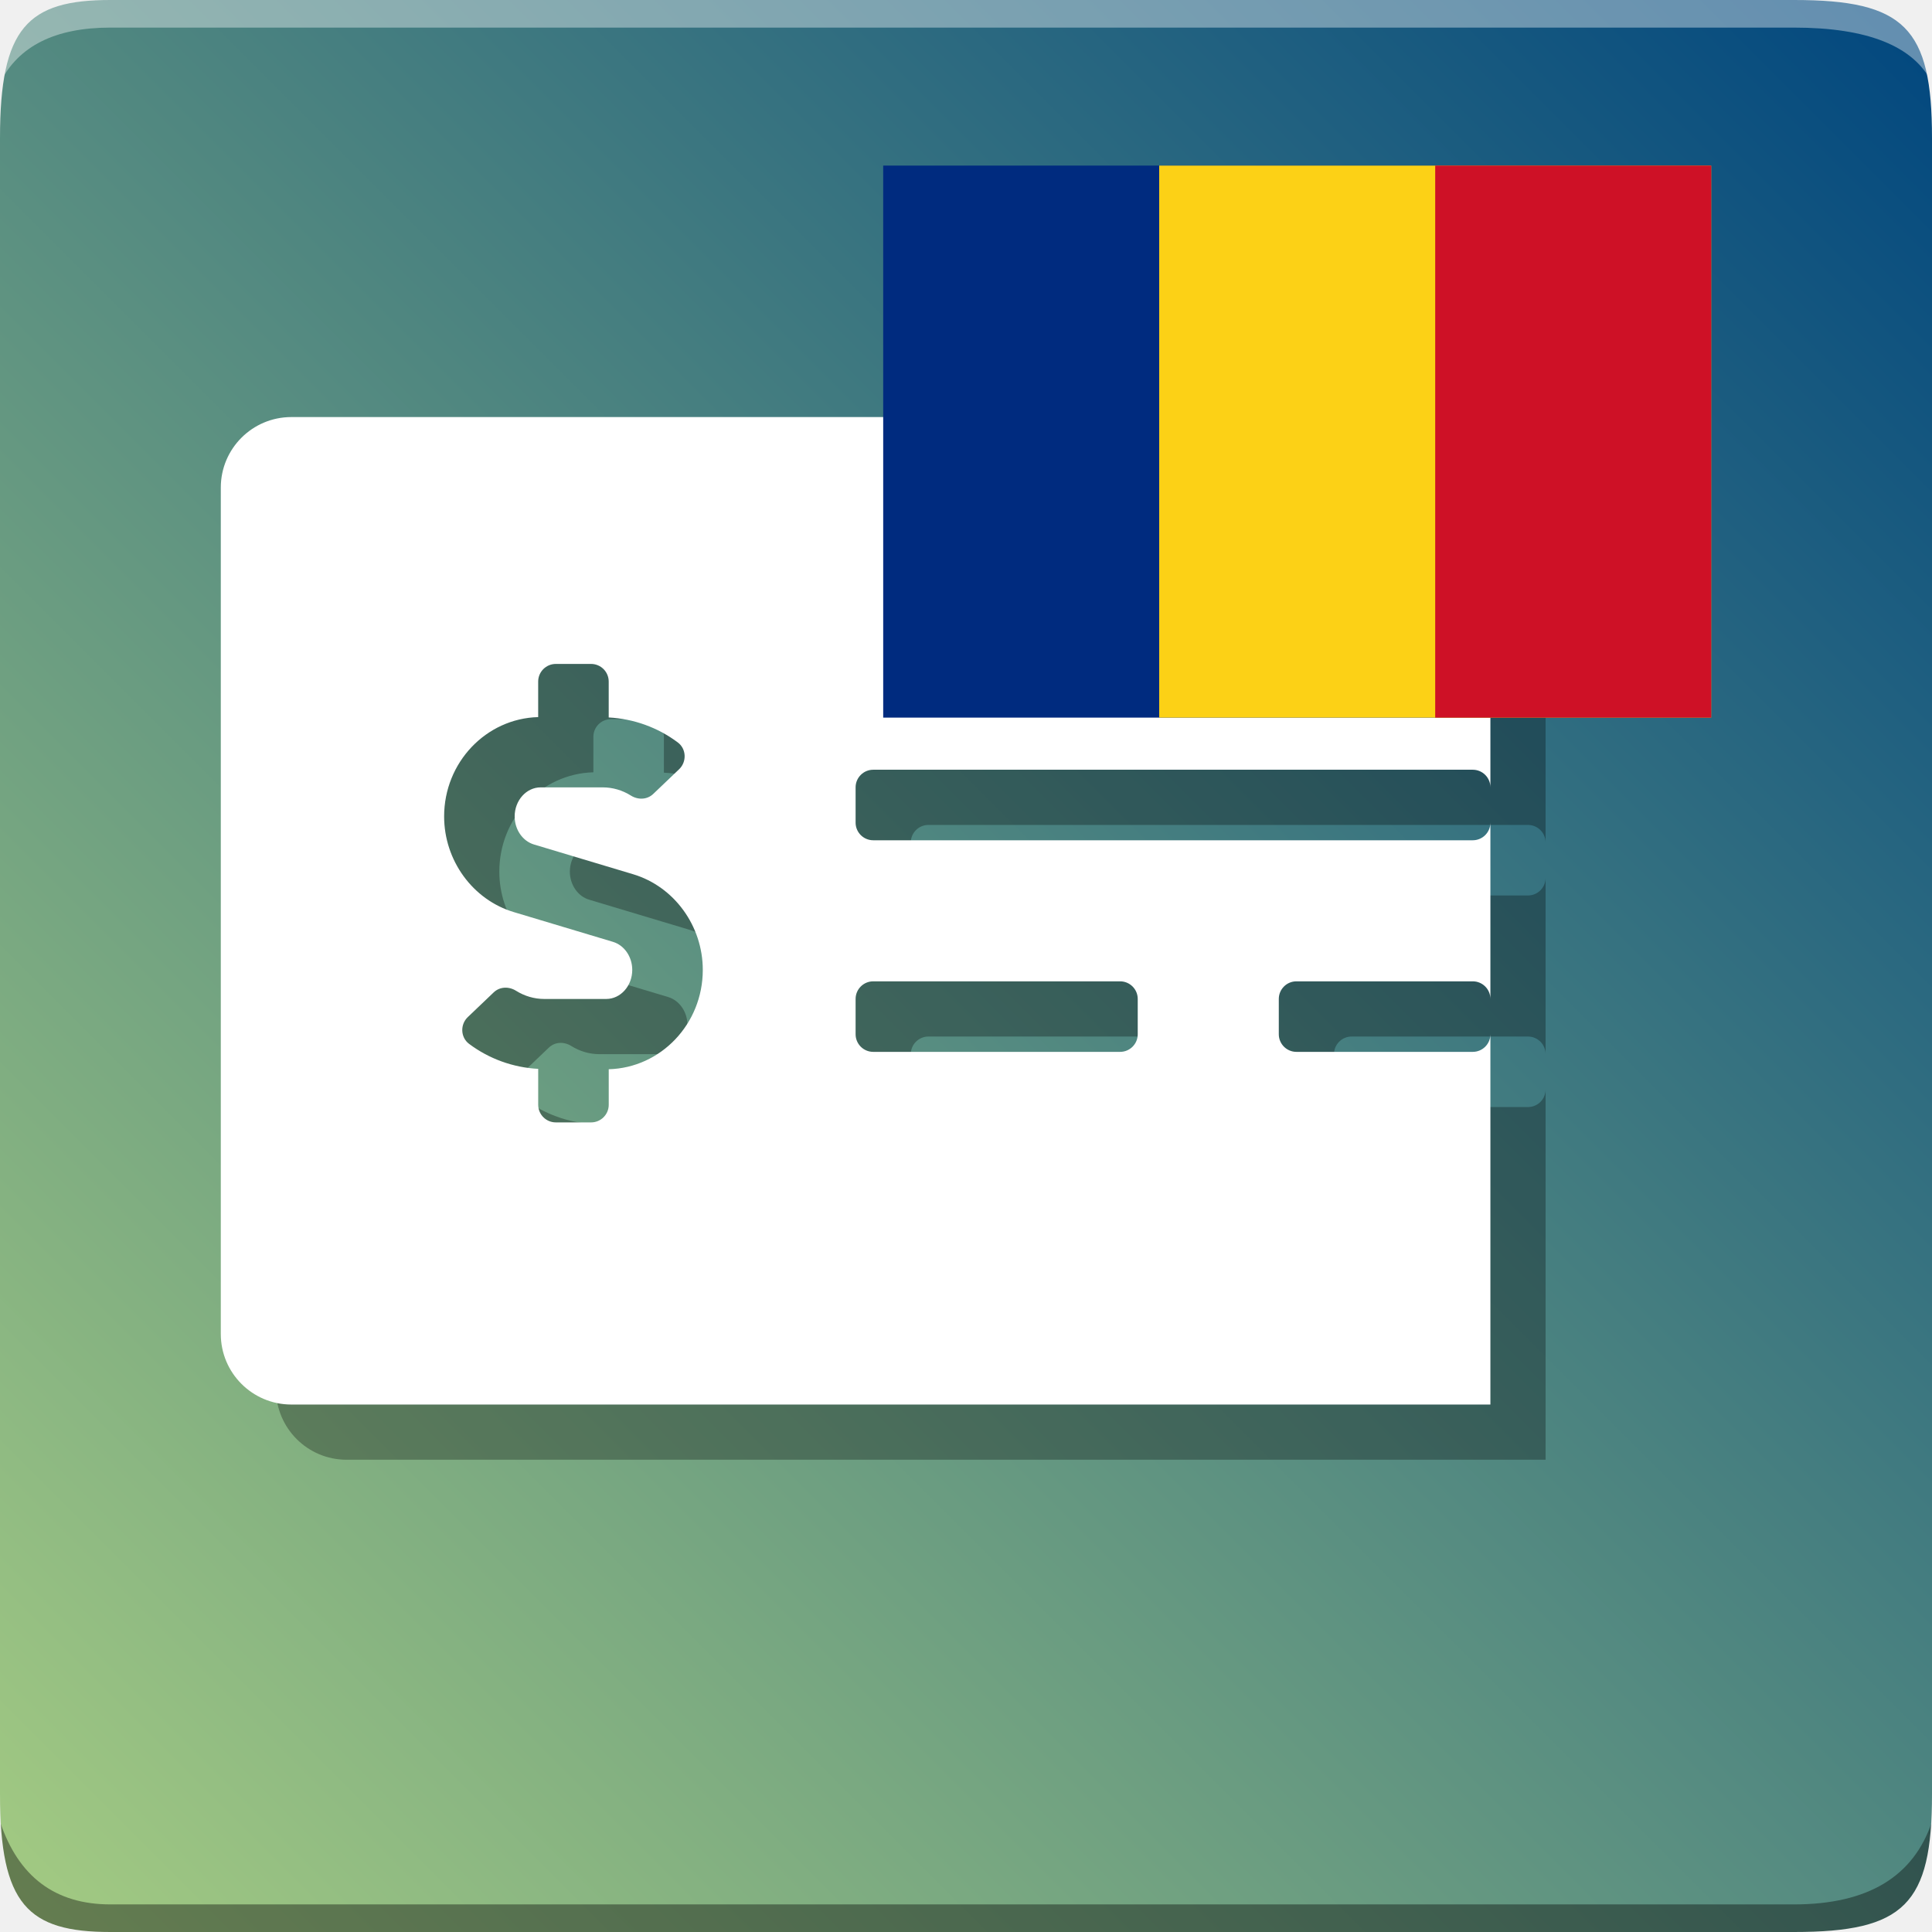
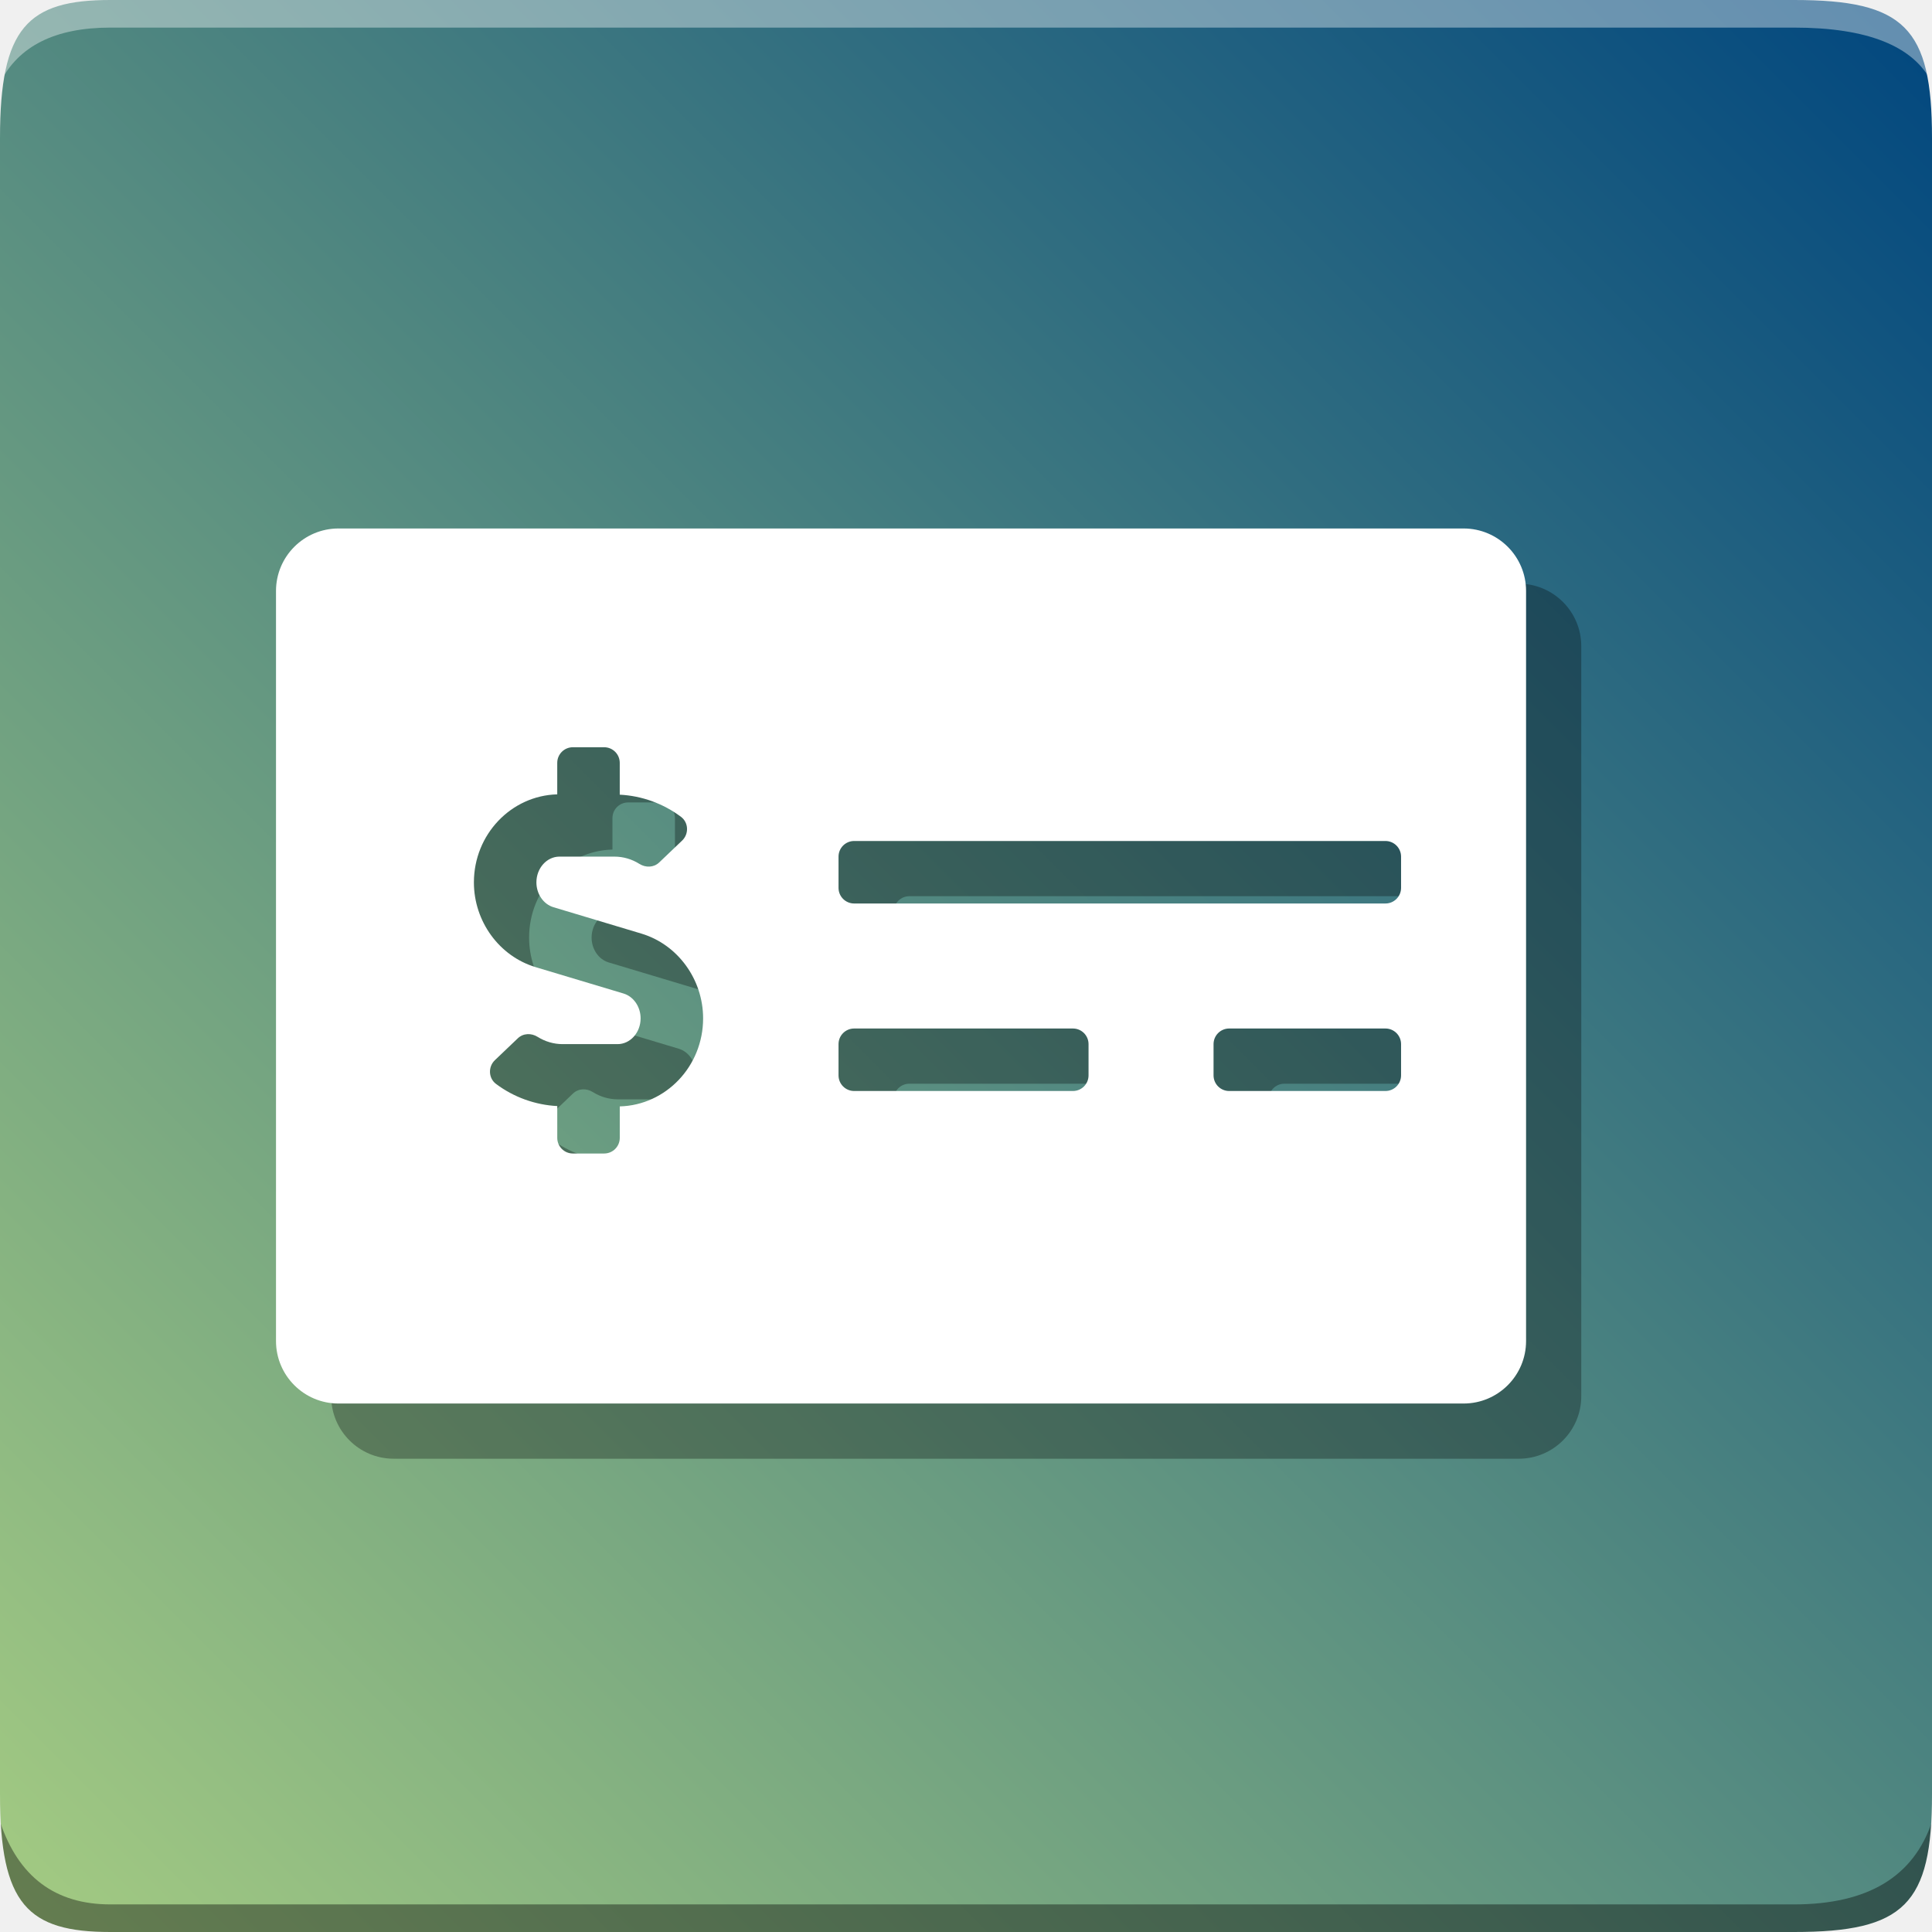
<svg xmlns="http://www.w3.org/2000/svg" xmlns:xlink="http://www.w3.org/1999/xlink" width="140" height="140" viewBox="0 0 70 70">
  <defs>
    <path id="a" d="M4 0h61c4 0 5 1 5 5v60c0 4-1 5-5 5H4c-3 0-4-1-4-5V5c0-4 1-5 4-5z" />
    <linearGradient id="c" x1="100%" x2="0%" y1="0%" y2="100%">
      <stop offset="0%" stop-color="#00467F" />
      <stop offset="100%" stop-color="#A5CC82" />-
        </linearGradient>
    <path id="d" d="M608 32H32C14.33 32 0 46.33 0 64v384c0 17.67 14.33 32 32 32h576c17.67 0 32-14.33 32-32V64c0-17.67-14.33-32-32-32zM176 327.88V344c0 4.42-3.58 8-8 8h-16c-4.42 0-8-3.58-8-8v-16.29c-11.29-.58-22.27-4.52-31.37-11.35-3.9-2.93-4.1-8.77-.57-12.14l11.75-11.21c2.77-2.64 6.89-2.76 10.13-.73 3.87 2.42 8.26 3.72 12.82 3.72h28.11c6.5 0 11.8-5.92 11.8-13.19 0-5.95-3.61-11.19-8.77-12.73l-45-13.5c-18.59-5.58-31.58-23.42-31.58-43.39 0-24.52 19.05-44.44 42.67-45.07V152c0-4.42 3.58-8 8-8h16c4.42 0 8 3.58 8 8v16.29c11.29.58 22.27 4.51 31.37 11.35 3.9 2.93 4.1 8.77.57 12.14l-11.75 11.21c-2.77 2.64-6.89 2.76-10.13.73-3.87-2.43-8.26-3.72-12.82-3.72h-28.11c-6.5 0-11.8 5.92-11.8 13.19 0 5.95 3.61 11.19 8.77 12.73l45 13.5c18.59 5.58 31.58 23.42 31.58 43.39 0 24.53-19.05 44.44-42.67 45.07zM416 312c0 4.42-3.58 8-8 8H296c-4.42 0-8-3.58-8-8v-16c0-4.42 3.58-8 8-8h112c4.42 0 8 3.58 8 8v16zm160 0c0 4.42-3.58 8-8 8h-80c-4.42 0-8-3.58-8-8v-16c0-4.42 3.58-8 8-8h80c4.42 0 8 3.58 8 8v16zm0-96c0 4.42-3.58 8-8 8H296c-4.42 0-8-3.58-8-8v-16c0-4.42 3.58-8 8-8h272c4.42 0 8 3.58 8 8v16z" />
  </defs>
  <g fill="none" fill-rule="evenodd">
    <mask id="b" fill="#fff">
      <use xlink:href="#a" />
    </mask>
    <g mask="url(#b)">
      <path fill="url(#c)" d="M0 0H70V70H0z" />
      <path fill="#FFF" fill-opacity=".383" d="M4 1h61c2.667 0 4.333.667 5 2V0H0v3c.667-1.333 2-2 4-2z" />
      <path fill="#000" fill-opacity=".383" d="M4 69h61c2.667 0 4.333-1 5-3v4H0v-4c.667 2 2 3 4 3z" />
-       <svg fill="#FFF" x="10" y="12" width="46" height="46" viewBox="0 0 576 512">
+       <svg fill="#FFF" x="12" y="14" width="46" height="46" viewBox="0 0 650 512">
        <use fill="#000" fill-rule="nonzero" opacity=".3" xlink:href="#d" />
      </svg>
-       <svg fill="#FFF" x="8" y="10" width="46" height="46" viewBox="0 0 576 512">
+       <svg fill="#FFF" x="10" y="12" width="46" height="46" viewBox="0 0 650 512">
        <use fill="#FFF" fill-rule="nonzero" xlink:href="#d" />
-       </svg>
-       <svg x="32" y="1" width="30" height="30" viewBox="0 0 3 2">
-         <rect width="3" height="2" x="0" y="0" fill="#002B7F" />
-         <rect width="2" height="2" x="1" y="0" fill="#FCD116" />
-         <rect width="1" height="2" x="2" y="0" fill="#CE1126" />
      </svg>
    </g>
  </g>
</svg>
